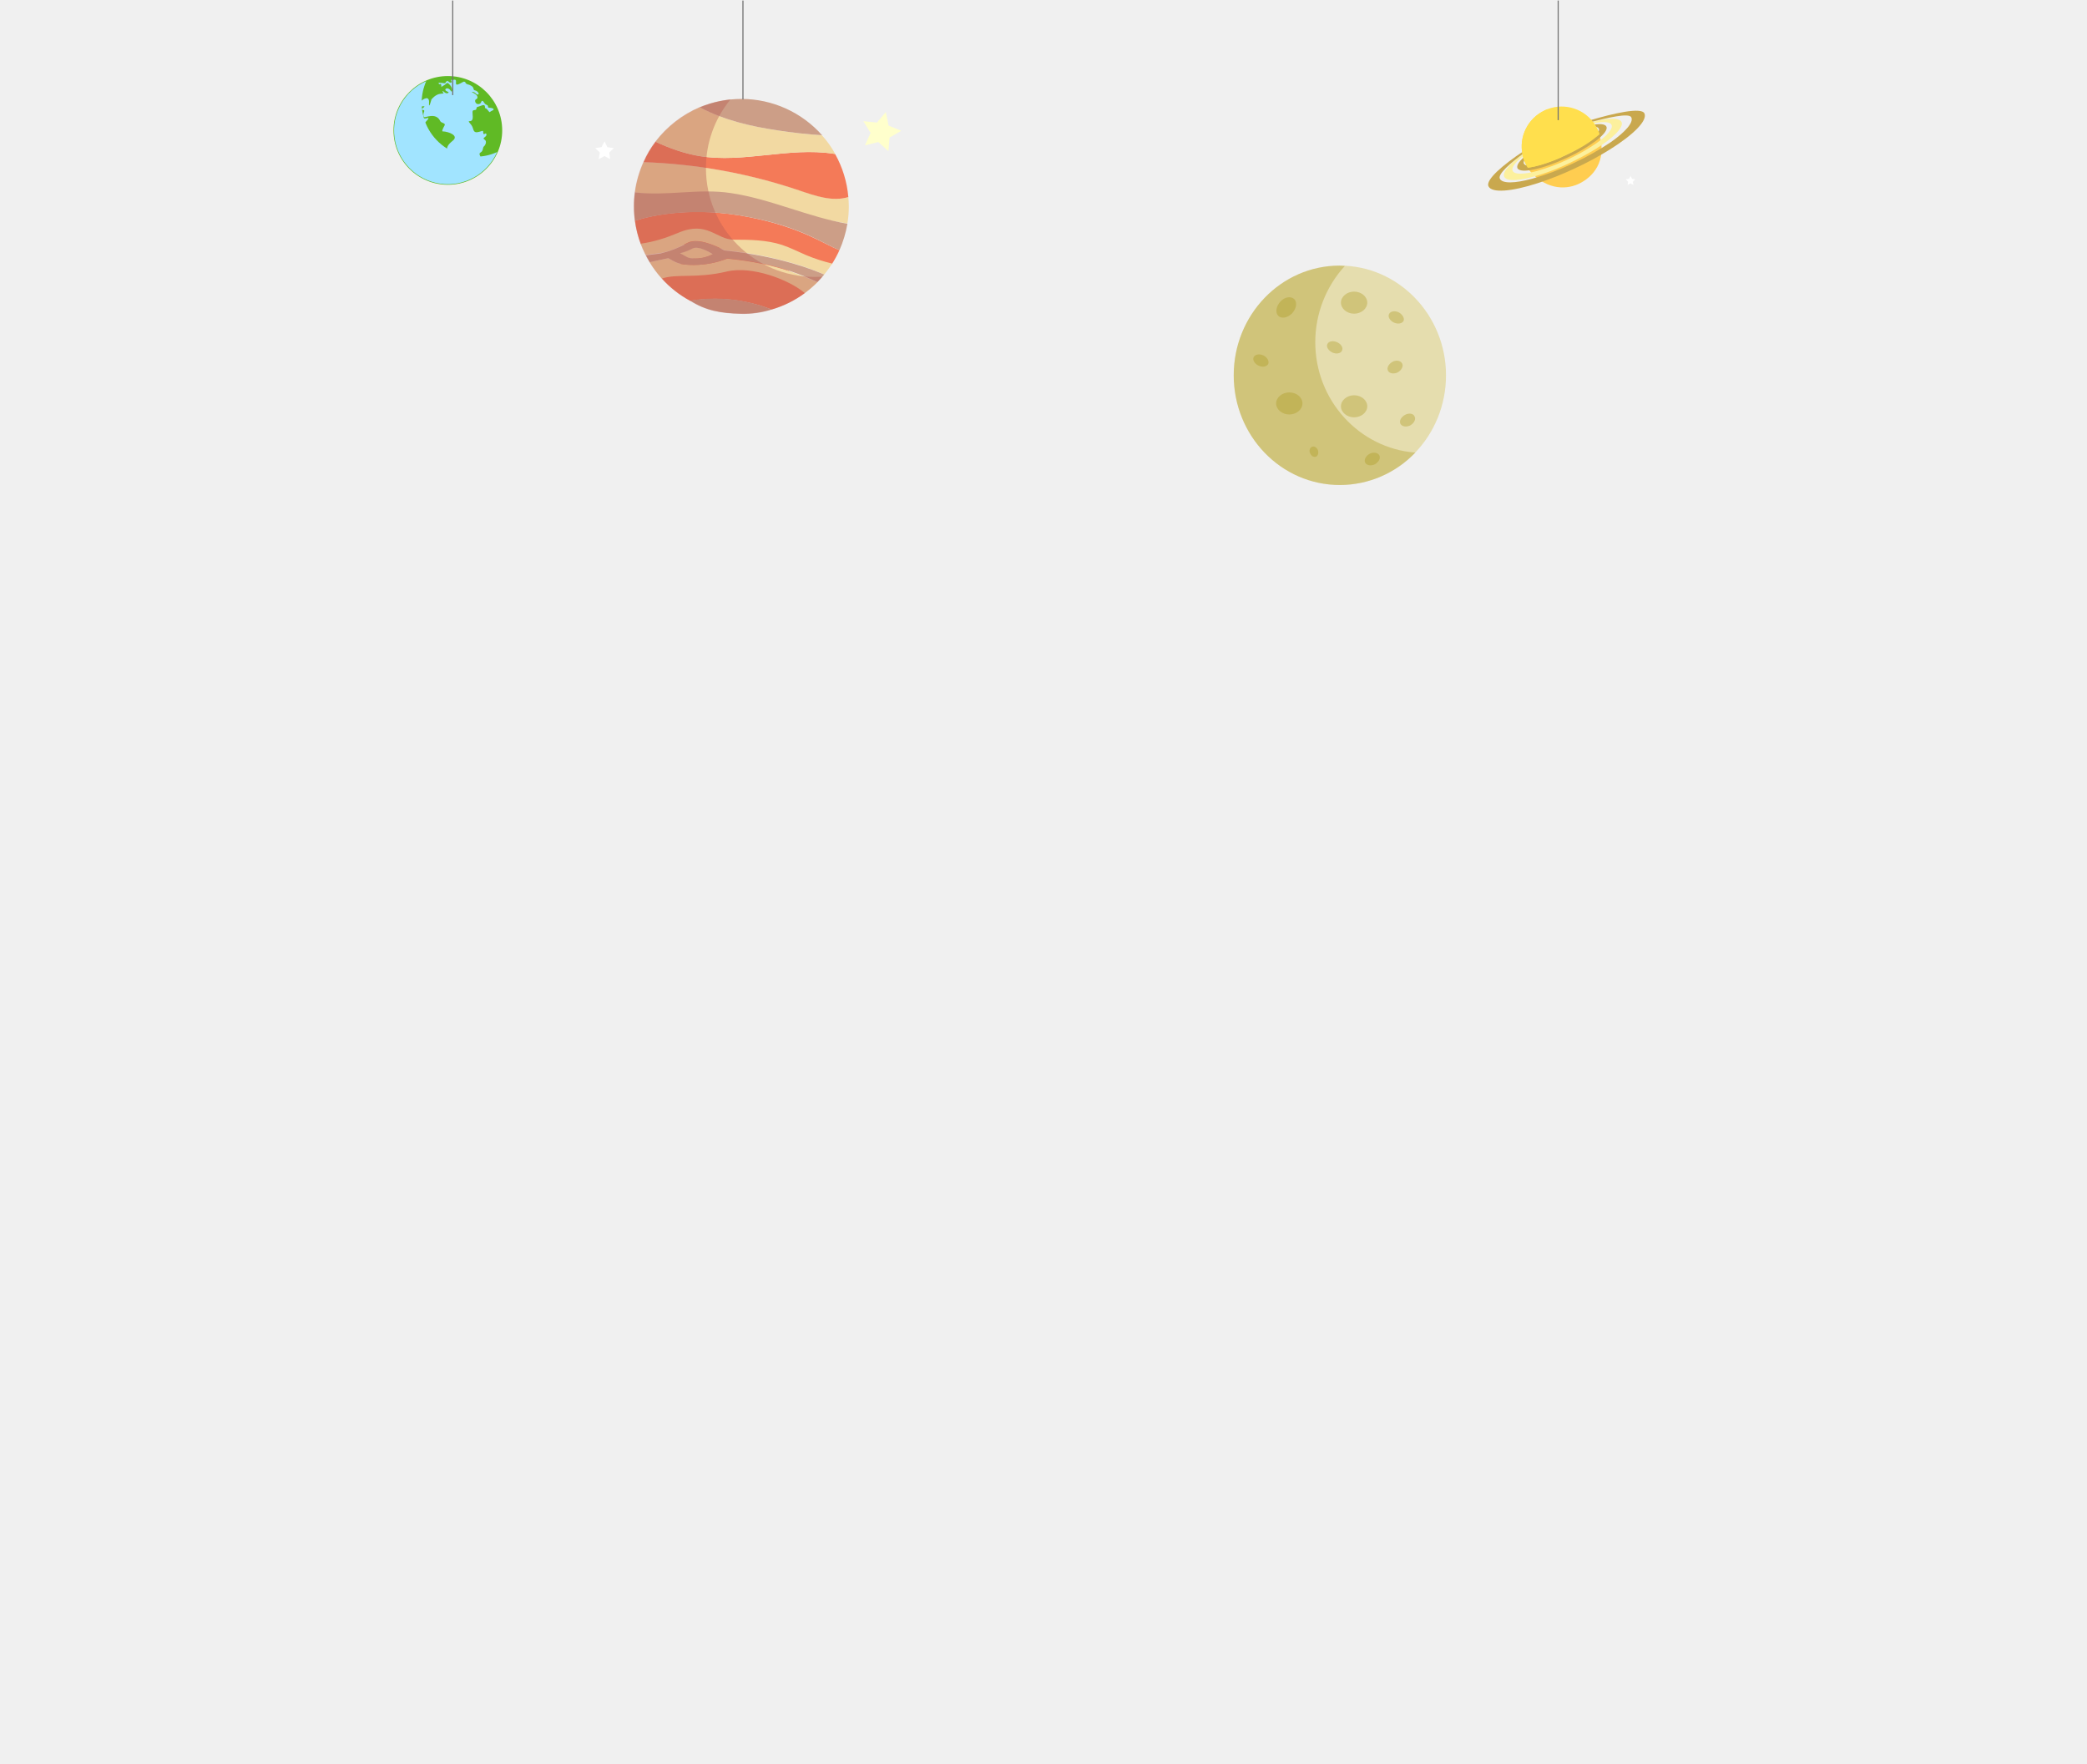
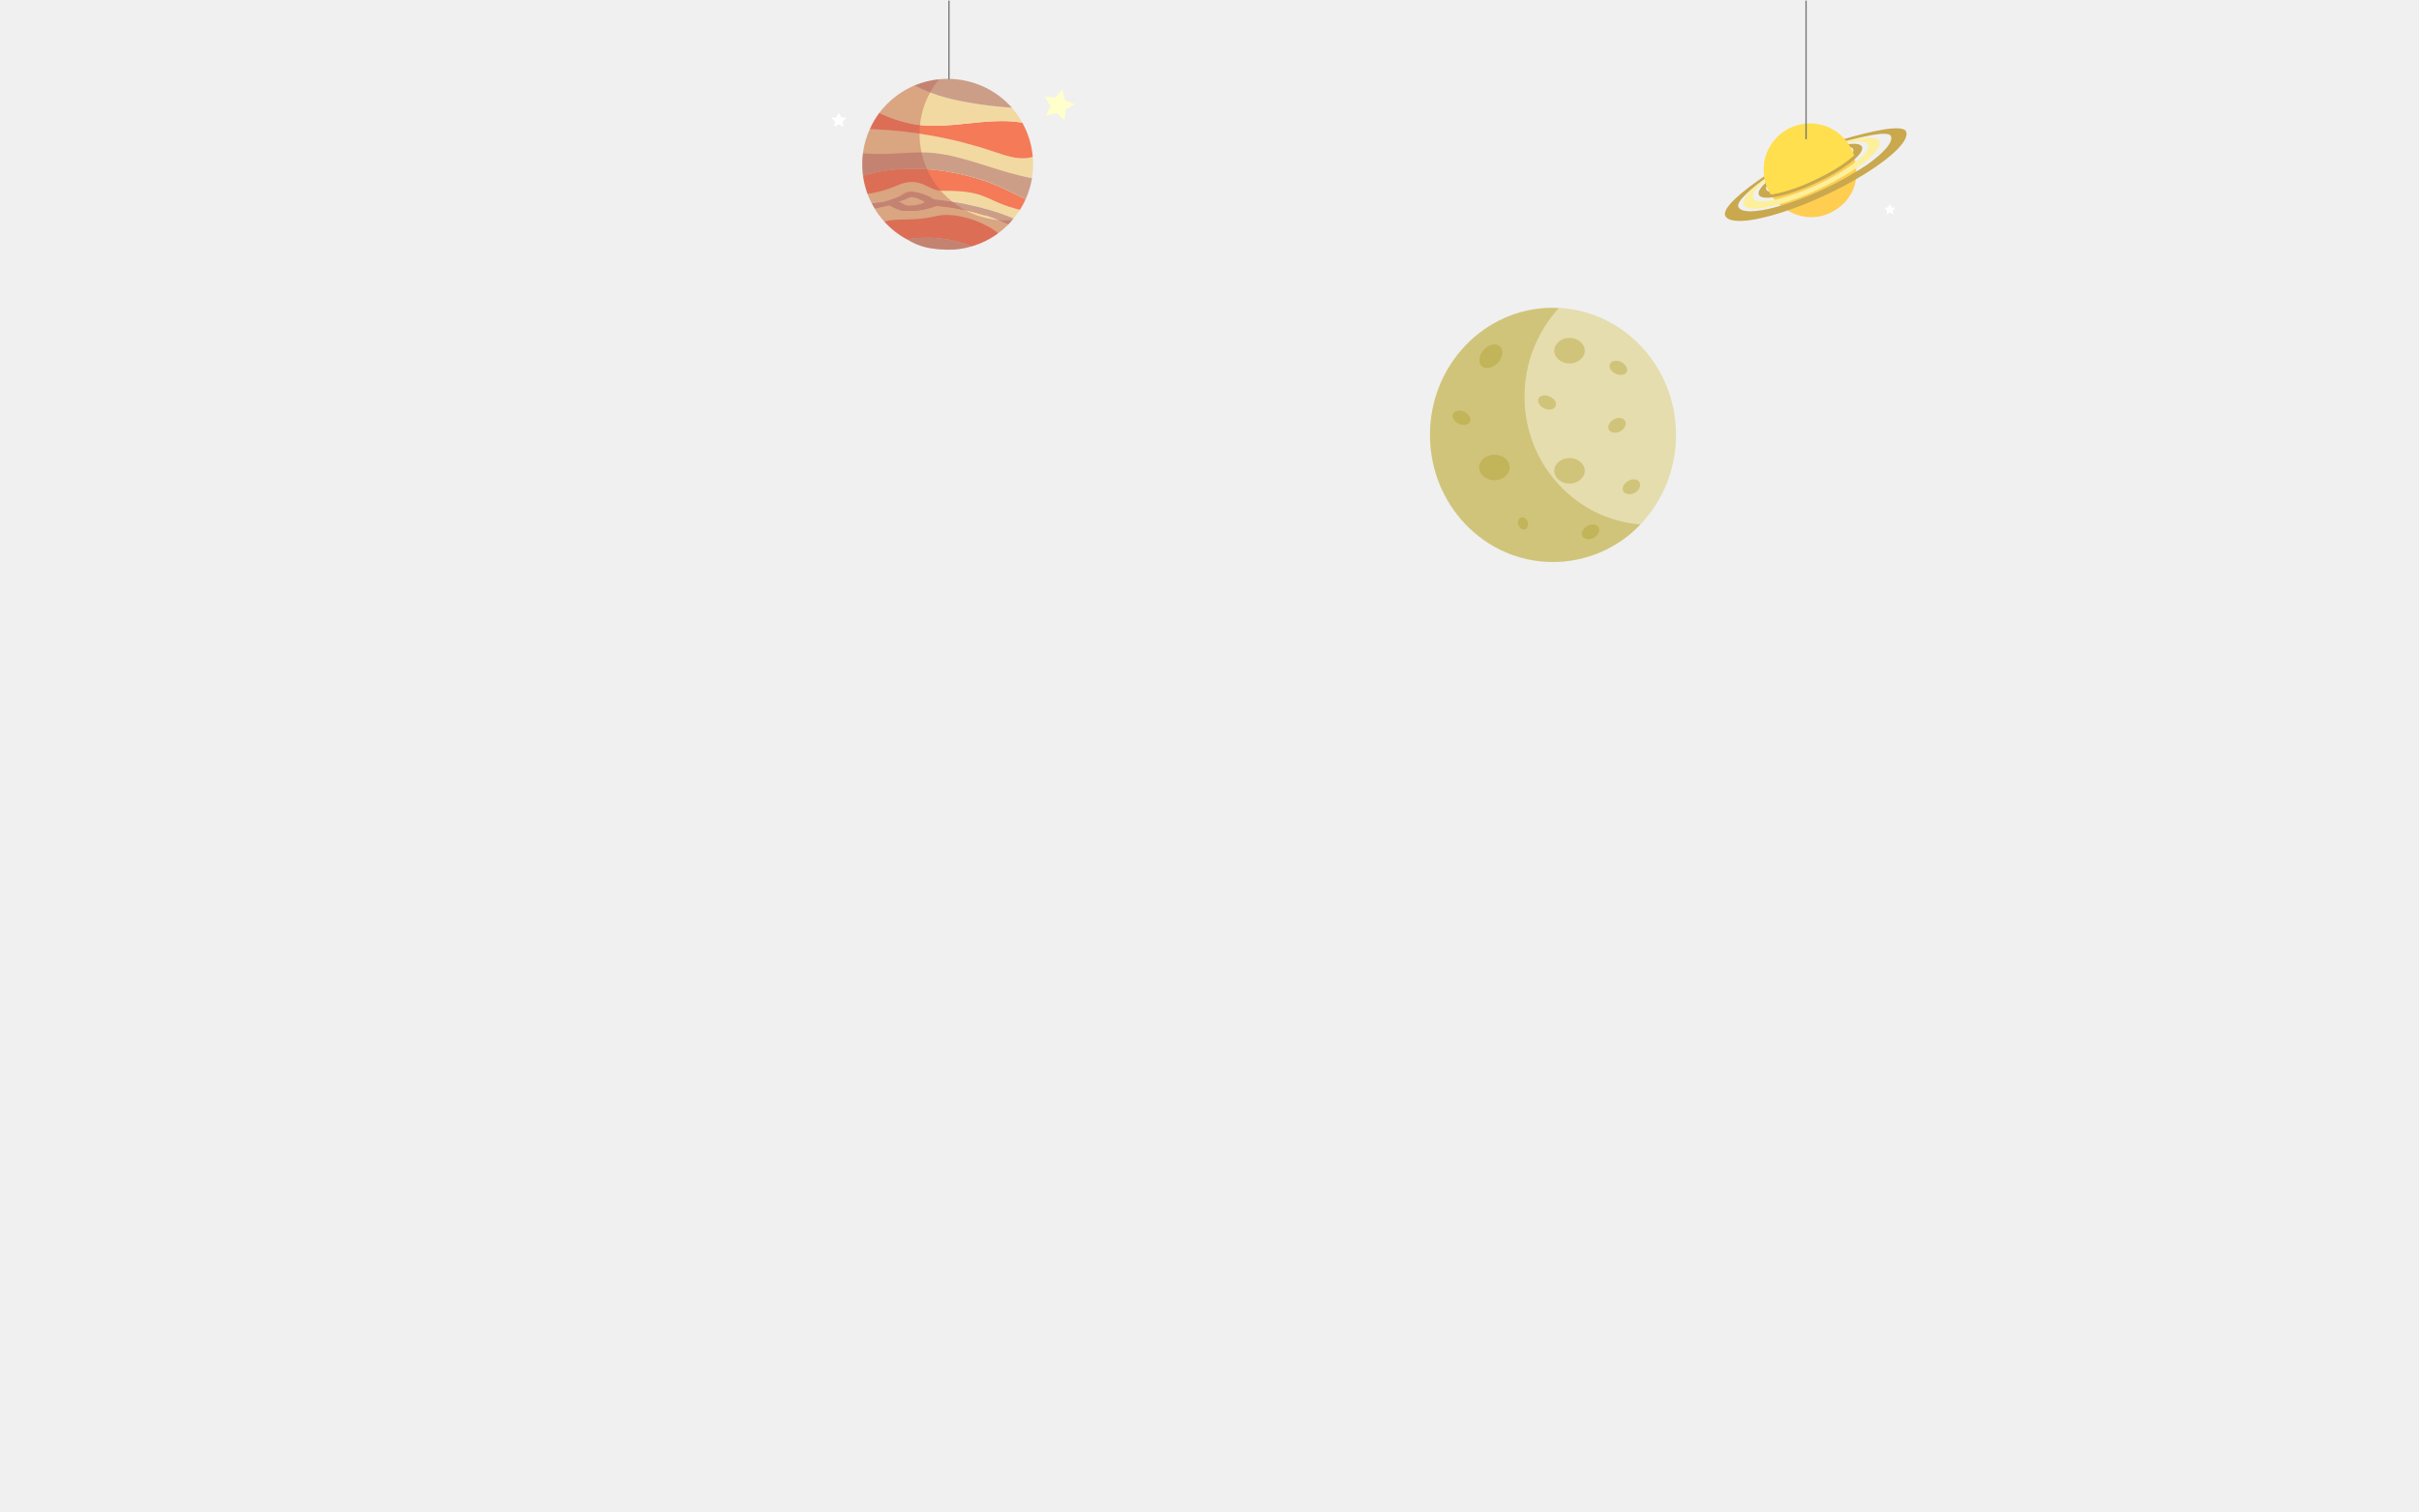
- <svg xmlns="http://www.w3.org/2000/svg" viewBox="-4350 15363 1920 1622.605">
+ <svg xmlns="http://www.w3.org/2000/svg" viewBox="-4300 15363 1920 1200">
  <defs>
    <style>
      .cls-1 {
-         clip-path: url(#clip-Screen_2-1_3);
+         clip-path: url(#clip-Screen-5-3);
      }

      .cls-2 {
        fill: #ffcd50;
      }

      .cls-3 {
        fill: #fcf09d;
      }

      .cls-4 {
        fill: #c9a84e;
      }

      .cls-5 {
        fill: #ffdf4d;
      }

      .cls-6 {
        fill: #fff;
      }

      .cls-7 {
        fill: none;
        stroke: #707070;
      }

      .cls-8 {
        fill: #f2d9a2;
      }

      .cls-9 {
        fill: #f47a58;
      }

      .cls-10 {
        fill: #cc9e87;
      }

      .cls-11 {
        fill: #ba5d54;
        opacity: 0.42;
      }

      .cls-12 {
        fill: #ffc;
      }

      .cls-13 {
-         fill: #a1e4ff;
+         fill: #e5ddae;
      }

      .cls-14 {
-         fill: #60ba25;
-       }
- 
-       .cls-15 {
-         fill: #e5ddae;
-       }
- 
-       .cls-16 {
        fill: #aa951b;
        opacity: 0.35;
      }
    </style>
-     <clipPath id="clip-Screen_2-1_3">
-       <rect x="-4350" y="15363" width="1920" height="1622.605" />
+     <clipPath id="clip-Screen-5-3">
+       <rect x="-4300" y="15363" width="1920" height="1200" />
    </clipPath>
  </defs>
-   <g id="Screen_2-1_3" data-name="Screen 2-1 – 3" class="cls-1">
-     <g id="Groupe_337" data-name="Groupe 337" transform="translate(-2980.955 15460.981)">
+   <g id="Screen-5-3" class="cls-1">
+     <g id="Groupe_337" data-name="Groupe 337" transform="translate(-2930.955 15460.981)">
      <path id="Tracé_278" data-name="Tracé 278" class="cls-2" d="M79.99,68.805C93.372,62.553,105.767,47.964,99.4,24.6A182.077,182.077,0,0,1,68.033,43.138,184.923,184.923,0,0,1,33.7,55.313C48.179,73.193,66.607,75.058,79.99,68.805Z" transform="translate(3.265 2.382)" />
      <path id="Tracé_279" data-name="Tracé 279" class="cls-3" d="M91.19,14.255c.329.329.548.768.878,1.1,10.969-2.742,18.647-2.742,20.183.548,1.645,3.51-4.059,9.982-14.26,17.112A175.772,175.772,0,0,1,71.774,47.82a179.969,179.969,0,0,1-28.191,10.53c-11.956,3.181-20.622,3.4-22.267-.11-1.536-3.291,3.4-9.214,12.5-15.905l-.329-1.316c-13.931,9.433-22.048,18.1-19.964,22.6,2.3,4.936,15.905,3.729,34.114-2.194A210.029,210.029,0,0,0,73.42,51.111,248.853,248.853,0,0,0,97.881,37.948c16.125-10.092,25.777-19.854,23.584-24.68C119.271,8.77,107.424,9.429,91.19,14.255Z" transform="translate(1.279 0.99)" />
      <path id="Tracé_280" data-name="Tracé 280" class="cls-4" d="M93.566,12.382a18.609,18.609,0,0,1,1.1,1.536c14.589-3.62,34.991-8.775,37.076-4.278,2.194,4.717-5.375,13.273-18.867,22.816A255.5,255.5,0,0,1,77.88,52.09a235.768,235.768,0,0,1-37.514,14.04c-15.905,4.278-27.423,4.607-29.617-.11-1.974-4.388,10.311-14.7,22.377-23.584-.11-.548-.329-1.207-.439-1.755C14.04,53.077-2.524,67.008.328,73.041c3.071,6.472,21.17,4.936,45.3-2.852A289.917,289.917,0,0,0,79.964,56.478a284.658,284.658,0,0,0,32.468-17.551c21.5-13.492,34.333-26.436,31.372-32.907C140.952-.013,115.065,6.02,93.566,12.382Z" transform="translate(0 0.34)" />
      <path id="Tracé_281" data-name="Tracé 281" class="cls-4" d="M91.533,15.792c.329.439.548.878.878,1.316,3.839-.219,6.362.329,7.02,1.865.768,1.645-.548,4.059-3.4,7.02C90.985,31.039,81,37.511,68.827,43.214s-23.474,9.214-30.713,9.762c-4.059.329-6.8-.219-7.569-1.865-.768-1.536.439-3.839,3.071-6.581A8.08,8.08,0,0,1,33.178,43c-6.472,5.155-9.762,9.653-8.556,12.285,1.316,2.742,7.459,2.962,16.234.987,8.117-1.755,18.318-5.375,29.178-10.421A147.538,147.538,0,0,0,96.8,30.161c7.13-5.485,10.969-10.311,9.653-13.053C105.245,14.366,99.65,14.146,91.533,15.792Z" transform="translate(2.362 1.428)" />
      <path id="Tracé_282" data-name="Tracé 282" class="cls-5" d="M98.187,21.169a29.548,29.548,0,0,0-1.755-3.181c-.329-.548-.658-.987-.987-1.536l-.658-.987L93.8,14.148A36.535,36.535,0,0,0,49.375,3.508a.107.107,0,0,0-.11.11h0A36.645,36.645,0,0,0,28.972,44.533c.11.548.219.987.329,1.536.11.439.219.768.329,1.207.219.548.329,1.1.548,1.645.439,1.1.878,2.3,1.426,3.4A33.624,33.624,0,0,0,33.8,56.27c7.788-.878,19.2-4.388,31.481-9.872h0c1.1-.548,2.3-.987,3.4-1.536,4.278-1.974,8.337-4.059,12.066-6.143a108.426,108.426,0,0,0,17.88-12.176,12.009,12.009,0,0,0,1.207-1.1A34.232,34.232,0,0,0,98.187,21.169Z" transform="translate(2.728 0)" />
      <path id="Tracé_283" data-name="Tracé 283" class="cls-5" d="M47.949,18A33.465,33.465,0,0,1,52.007,2.2a26.793,26.793,0,0,0-2.633,1.1.107.107,0,0,0-.11.11h0A36.645,36.645,0,0,0,28.972,44.321c.11.548.219.987.329,1.536.11.439.219.768.329,1.207.219.548.329,1.1.548,1.645.439,1.1.878,2.3,1.426,3.4A33.624,33.624,0,0,0,33.8,56.058c7.678-.878,18.867-4.278,31.043-9.653A32.244,32.244,0,0,1,47.949,18Z" transform="translate(2.728 0.211)" />
      <path id="Tracé_284" data-name="Tracé 284" class="cls-6" d="M119.788,58.2l1.426,2.742,2.962.439-2.194,2.194.548,2.962-2.742-1.426-2.633,1.426.439-2.962L115.4,61.381l3.071-.439Z" transform="translate(11.183 5.638)" />
    </g>
-     <line id="Ligne_21" data-name="Ligne 21" class="cls-7" y1="110" transform="translate(-2916.5 15363.5)" />
-     <g id="Groupe_340" data-name="Groupe 340" transform="translate(-3802.451 15454)">
-       <path id="Tracé_285" data-name="Tracé 285" class="cls-8" d="M168.25,52.855A498.817,498.817,0,0,0,24.972,27,100.679,100.679,0,0,0,17,54.794C82.283,62.766,147.567,72.246,212.419,83.45a94.865,94.865,0,0,0,1.293-15.728c0-3.016-.215-5.817-.431-8.618C198.63,63.628,182.9,57.81,168.25,52.855Z" transform="translate(19.628 31.173)" />
-       <path id="Tracé_286" data-name="Tracé 286" class="cls-9" d="M17,56.338a101.787,101.787,0,0,0,5.386,21.546c28.225-3.878,51.925,3.878,80.365,4.094,14.867,0,30.164.215,44.169,4.74,7.756,2.585,14.867,6.248,22.407,9.48,7.756,3.232,20.684-1.939,28.871,0a104.019,104.019,0,0,0,6.895-12.712c-15.3-6.248-35.766-21.115-82.735-30.379C70.649,42.764,32.513,51.382,17,56.338Z" transform="translate(19.628 55.7)" />
-       <path id="Tracé_287" data-name="Tracé 287" class="cls-10" d="M17.462,40.355A83.151,83.151,0,0,0,16.6,53.282a87.852,87.852,0,0,0,.862,13.143c15.513-4.74,53.649-13.358,105.358-3.232,47.185,9.049,67.438,24.131,82.735,30.379a102.742,102.742,0,0,0,7.326-24.347c-35.55-6.033-71.532-23.054-107.3-28.225C76.066,36.477,46.979,44.018,17.462,40.355Z" transform="translate(19.166 45.612)" />
-       <path id="Tracé_288" data-name="Tracé 288" class="cls-9" d="M195.22,29.288C154.5,23.04,112.7,38.122,71.979,31.443c-14-2.37-27.363-7.11-40.29-13.143A90.926,90.926,0,0,0,20.7,37.045a499.077,499.077,0,0,1,143.279,26.07c14.651,4.955,30.379,10.557,45.03,6.033a98.054,98.054,0,0,0-12.066-39.429A4.059,4.059,0,0,0,195.22,29.288Z" transform="translate(23.899 21.129)" />
-       <path id="Tracé_289" data-name="Tracé 289" class="cls-8" d="M137.622,24.715C113.491,21.052,89.144,15.45,67.383,4.031c-.215-.215-.646-.215-.862-.431A101.548,101.548,0,0,0,25.8,35.272C38.727,41.3,52.086,46.045,66.09,48.415c40.721,6.679,82.52-8.4,123.241-2.155.646,0,1.077.215,1.724.215a89.293,89.293,0,0,0-12.281-17.237C164.985,28.378,151.2,26.869,137.622,24.715Z" transform="translate(29.788 4.156)" />
-       <path id="Tracé_290" data-name="Tracé 290" class="cls-10" d="M83.051,0A99.119,99.119,0,0,0,44.7,7.756c.215.215.646.215.862.431C67.323,19.607,91.454,25.208,115.8,28.871c13.789,2.155,27.363,3.663,41.368,4.525A99.378,99.378,0,0,0,83.051,0Z" transform="translate(51.609)" />
-       <path id="Tracé_291" data-name="Tracé 291" class="cls-9" d="M28.5,89.013a97.085,97.085,0,0,0,26.07,20.468,142.7,142.7,0,0,1,74.763,7.972,96.639,96.639,0,0,0,30.595-15.082C153.68,65.744,59.957,49.369,28.5,89.013Z" transform="translate(32.905 76.242)" />
-       <path id="Tracé_292" data-name="Tracé 292" class="cls-10" d="M40.6,87.08c14.22,9.049,27.578,11.635,47.185,12.066a90.815,90.815,0,0,0,27.578-3.878A140.854,140.854,0,0,0,40.6,87.08Z" transform="translate(46.875 98.428)" />
-       <path id="Tracé_293" data-name="Tracé 293" class="cls-8" d="M47.519,64.3A46.135,46.135,0,0,1,36.1,68.606c6.679,3.016,6.248,4.74,14,4.74a34.992,34.992,0,0,0,16.159-3.878S53.552,61.065,47.519,64.3Z" transform="translate(41.68 73.38)" />
-       <path id="Tracé_294" data-name="Tracé 294" class="cls-8" d="M63.806,74.248c-13.789,0-16.159-2.155-23.485-6.248L23.3,71.663A97.806,97.806,0,0,0,34.5,86.745c14-4.74,31.457.215,59.681-6.464,23.269-5.6,57.742,7.756,71.747,19.822a128.3,128.3,0,0,0,11.635-9.911c-10.557-4.525-35.335-17.237-82.951-21.761A87.263,87.263,0,0,1,63.806,74.248Z" transform="translate(26.901 78.51)" />
-       <path id="Tracé_295" data-name="Tracé 295" class="cls-8" d="M62.16,68.572c8.834-4.955,24.562,1.724,34.258,6.679h0c50.848,5.171,82.951,18.314,91.784,22.407a109.618,109.618,0,0,0,7.326-10.126,154.888,154.888,0,0,1-23.916-7.756c-7.541-3.232-14.651-6.895-22.408-9.48-14.22-4.525-29.3-4.74-44.169-4.74-16.159,0-24.347-17.883-51.279-6.248C42.338,64.048,31.781,67.5,19.5,69.219a107.651,107.651,0,0,0,4.525,10.342l13.358-1.724C40.83,77.406,50.957,74.821,62.16,68.572Z" transform="translate(22.514 63.933)" />
-       <path id="Tracé_296" data-name="Tracé 296" class="cls-8" d="M47.519,64.3A46.135,46.135,0,0,1,36.1,68.606c6.679,3.016,6.248,4.74,14,4.74a34.992,34.992,0,0,0,16.159-3.878S53.552,61.065,47.519,64.3Z" transform="translate(41.68 73.38)" />
-       <path id="Tracé_297" data-name="Tracé 297" class="cls-10" d="M93.878,69.23h0C84.182,64.059,68.67,57.6,59.62,62.551a100.051,100.051,0,0,1-24.562,9.48L21.7,73.755c1.077,2.155,2.37,4.309,3.447,6.248L42.168,76.34c7.326,4.094,9.911,6.248,23.485,6.248a81.935,81.935,0,0,0,30.81-6.033c47.831,4.525,72.609,17.237,82.951,21.761,2.155-2.155,4.309-4.525,6.248-6.895C176.829,87.544,144.726,74.4,93.878,69.23ZM66.946,76.555c-7.972,0-7.326-1.724-14-4.74A46.135,46.135,0,0,0,64.36,67.506c6.033-3.232,18.745,5.171,18.745,5.171A34.993,34.993,0,0,1,66.946,76.555Z" transform="translate(25.054 70.17)" />
-       <path id="Tracé_298" data-name="Tracé 298" class="cls-11" d="M82.861,63.544A98.905,98.905,0,0,1,105.484.2a105.93,105.93,0,0,0-28.44,7.11A101.548,101.548,0,0,0,36.322,38.982,90.926,90.926,0,0,0,25.334,57.727a100.679,100.679,0,0,0-7.972,27.794A83.151,83.151,0,0,0,16.5,98.448a98.04,98.04,0,0,0,6.248,34.688,100.567,100.567,0,0,0,19.391,31.888,97.086,97.086,0,0,0,26.07,20.468c14.22,9.049,28.009,11.635,47.185,12.066a83.653,83.653,0,0,0,27.578-3.878A96.639,96.639,0,0,0,173.568,178.6a91.43,91.43,0,0,0,16.375-15.3c-2.155,0-4.74.215-7.11.215A100.044,100.044,0,0,1,82.861,63.544Z" transform="translate(19.05 0.231)" />
-       <path id="Tracé_299" data-name="Tracé 299" class="cls-6" d="M8.618,18.1,11.2,23.486l6.033.862-4.309,4.094.862,6.033-5.171-2.8-5.386,2.8,1.077-6.033L0,24.348l5.817-.862Z" transform="translate(0 20.898)" />
-       <path id="Tracé_300" data-name="Tracé 300" class="cls-12" d="M114.5,14,127,15.3l8.187-9.7,2.585,12.5,11.635,4.74-10.773,6.248-1.077,12.5-9.265-8.4-12.281,3.016,5.171-11.419Z" transform="translate(132.198 6.466)" />
+     <line id="Ligne_21" data-name="Ligne 21" class="cls-7" y1="110" transform="translate(-2866.5 15363.5)" />
+     <g id="Groupe_340" data-name="Groupe 340" transform="translate(-3640.074 15425.598)">
+       <path id="Tracé_285" data-name="Tracé 285" class="cls-8" d="M120.782,44.741A342.27,342.27,0,0,0,22.47,27,69.082,69.082,0,0,0,17,46.071c44.795,5.47,89.59,11.975,134.089,19.663a65.093,65.093,0,0,0,.887-10.792c0-2.07-.148-3.992-.3-5.914C141.628,52.133,130.835,48.141,120.782,44.741Z" transform="translate(8.132 12.916)" />
+       <path id="Tracé_286" data-name="Tracé 286" class="cls-9" d="M17,53.8a69.843,69.843,0,0,0,3.7,14.784C40.063,65.92,56.325,71.242,75.84,71.39c10.2,0,20.7.148,30.307,3.252,5.322,1.774,10.2,4.287,15.375,6.5,5.322,2.218,14.192-1.331,19.81,0a71.37,71.37,0,0,0,4.731-8.722c-10.5-4.287-24.541-14.488-56.77-20.845C53.812,44.483,27.644,50.4,17,53.8Z" transform="translate(8.132 23.079)" />
+       <path id="Tracé_287" data-name="Tracé 287" class="cls-10" d="M17.191,40.088a57.055,57.055,0,0,0-.591,8.87,60.281,60.281,0,0,0,.591,9.018C27.836,54.724,54,48.811,89.484,55.759c32.377,6.209,46.273,16.558,56.77,20.845A70.5,70.5,0,0,0,151.281,59.9C126.887,55.759,102.2,44.08,77.657,40.532,57.4,37.427,37.445,42.6,17.191,40.088Z" transform="translate(7.941 18.899)" />
+       <path id="Tracé_288" data-name="Tracé 288" class="cls-9" d="M140.449,25.84c-27.941-4.287-56.622,6.061-84.563,1.478A108.133,108.133,0,0,1,28.24,18.3,62.39,62.39,0,0,0,20.7,31.162,342.448,342.448,0,0,1,119.012,49.05c10.053,3.4,20.845,7.244,30.9,4.139a67.281,67.281,0,0,0-8.279-27.054A2.785,2.785,0,0,0,140.449,25.84Z" transform="translate(9.903 8.754)" />
+       <path id="Tracé_289" data-name="Tracé 289" class="cls-8" d="M102.528,18.088C85.97,15.575,69.264,11.731,54.333,3.9c-.148-.148-.444-.148-.591-.3A69.679,69.679,0,0,0,25.8,25.332,108.133,108.133,0,0,0,53.446,34.35c27.941,4.583,56.622-5.766,84.563-1.478.444,0,.739.148,1.183.148a61.27,61.27,0,0,0-8.427-11.827C121.3,20.6,111.842,19.567,102.528,18.088Z" transform="translate(12.342 1.722)" />
+       <path id="Tracé_290" data-name="Tracé 290" class="cls-10" d="M71.015,0A68.012,68.012,0,0,0,44.7,5.322c.148.148.444.148.591.3,14.932,7.835,31.49,11.679,48.2,14.192,9.462,1.478,18.775,2.513,28.385,3.1A68.189,68.189,0,0,0,71.015,0Z" transform="translate(21.384)" />
+       <path id="Tracé_291" data-name="Tracé 291" class="cls-9" d="M28.5,81.8A66.616,66.616,0,0,0,46.388,95.847a97.913,97.913,0,0,1,51.3,5.47,66.31,66.31,0,0,0,20.993-10.349C114.394,65.835,50.084,54.6,28.5,81.8Z" transform="translate(13.634 31.59)" />
+       <path id="Tracé_292" data-name="Tracé 292" class="cls-10" d="M40.6,86.506c9.757,6.209,18.923,7.983,32.377,8.279A62.313,62.313,0,0,0,91.9,92.124,96.649,96.649,0,0,0,40.6,86.506Z" transform="translate(19.422 40.783)" />
+       <path id="Tracé_293" data-name="Tracé 293" class="cls-8" d="M43.935,64.064A31.656,31.656,0,0,1,36.1,67.021c4.583,2.07,4.287,3.252,9.609,3.252A24.011,24.011,0,0,0,56.8,67.612S48.075,61.847,43.935,64.064Z" transform="translate(17.27 30.404)" />
+       <path id="Tracé_294" data-name="Tracé 294" class="cls-8" d="M51.094,72.287c-9.462,0-11.088-1.478-16.114-4.287L23.3,70.513a67.111,67.111,0,0,0,7.688,10.349c9.609-3.252,21.584.148,40.951-4.435,15.967-3.844,39.621,5.322,49.23,13.6a88.03,88.03,0,0,0,7.983-6.8c-7.244-3.1-24.245-11.827-56.918-14.932A59.876,59.876,0,0,1,51.094,72.287Z" transform="translate(11.146 32.53)" />
+       <path id="Tracé_295" data-name="Tracé 295" class="cls-8" d="M48.772,64.43c6.061-3.4,16.854,1.183,23.506,4.583h0c34.89,3.548,56.918,12.566,62.979,15.375a75.218,75.218,0,0,0,5.027-6.948,106.278,106.278,0,0,1-16.41-5.322c-5.174-2.218-10.053-4.731-15.375-6.5-9.757-3.1-20.106-3.252-30.307-3.252-11.088,0-16.706-12.271-35.186-4.287a93.13,93.13,0,0,1-23.506,6.8,73.866,73.866,0,0,0,3.1,7.1l9.166-1.183A54.9,54.9,0,0,0,48.772,64.43Z" transform="translate(9.328 26.49)" />
+       <path id="Tracé_296" data-name="Tracé 296" class="cls-8" d="M43.935,64.064A31.656,31.656,0,0,1,36.1,67.021c4.583,2.07,4.287,3.252,9.609,3.252A24.011,24.011,0,0,0,56.8,67.612S48.075,61.847,43.935,64.064Z" transform="translate(17.27 30.404)" />
+       <path id="Tracé_297" data-name="Tracé 297" class="cls-10" d="M71.226,66.577h0c-6.653-3.548-17.3-7.983-23.506-4.583a68.652,68.652,0,0,1-16.854,6.5L21.7,69.682c.739,1.478,1.626,2.957,2.365,4.287l11.679-2.513c5.027,2.809,6.8,4.287,16.114,4.287A56.221,56.221,0,0,0,73,71.6c32.82,3.1,49.821,11.827,56.918,14.932,1.478-1.478,2.957-3.1,4.287-4.731C128.144,79.143,106.116,70.125,71.226,66.577ZM52.746,71.6c-5.47,0-5.027-1.183-9.609-3.252a31.656,31.656,0,0,0,7.835-2.957c4.139-2.218,12.862,3.548,12.862,3.548A24.011,24.011,0,0,1,52.746,71.6Z" transform="translate(10.381 29.074)" />
+       <path id="Tracé_298" data-name="Tracé 298" class="cls-11" d="M62.034,43.664A67.865,67.865,0,0,1,77.557.2,72.685,72.685,0,0,0,58.043,5.079,69.679,69.679,0,0,0,30.1,26.811a62.39,62.39,0,0,0-7.54,12.862,69.082,69.082,0,0,0-5.47,19.071,57.055,57.055,0,0,0-.591,8.87,67.272,67.272,0,0,0,4.287,23.8A69.005,69.005,0,0,0,34.093,113.3a66.617,66.617,0,0,0,17.888,14.045c9.757,6.209,19.219,7.983,32.377,8.279a57.4,57.4,0,0,0,18.923-2.661,66.31,66.31,0,0,0,20.993-10.349,62.736,62.736,0,0,0,11.236-10.5c-1.478,0-3.252.148-4.879.148A68.646,68.646,0,0,1,62.034,43.664Z" transform="translate(7.893 0.096)" />
+       <path id="Tracé_299" data-name="Tracé 299" class="cls-6" d="M5.914,18.1l1.774,3.7,4.139.591L8.87,25.2l.591,4.139L5.914,27.414l-3.7,1.922L2.957,25.2,0,22.387,3.992,21.8Z" transform="translate(0 8.659)" />
+       <path id="Tracé_300" data-name="Tracé 300" class="cls-12" d="M114.5,11.366l8.575.887L128.692,5.6l1.774,8.575,7.983,3.252-7.392,4.287-.739,8.575-6.357-5.766-8.427,2.07,3.548-7.835Z" transform="translate(54.775 2.679)" />
    </g>
-     <g id="Groupe_342" data-name="Groupe 342" transform="translate(-3987.982 15432.959)">
-       <circle id="Ellipse_67" data-name="Ellipse 67" class="cls-13" cx="49.5" cy="49.5" r="49.5" transform="translate(-20.018 50.044) rotate(-45)" />
-       <path id="Tracé_301" data-name="Tracé 301" class="cls-14" d="M50,0a50,50,0,1,0,50,50A50.018,50.018,0,0,0,50,0Zm0,97.4a47.338,47.338,0,0,1-24.2-88,3.173,3.173,0,0,0,2,.6s.9,0-4.9,4.5-5.3,10.8-3.4,6.9c1.8-4,3.4-2.5.5,3.1s1.5,3.8,3,7.3c1.5,3.4,2.1-.7,2.8,5.8a4.644,4.644,0,0,0,5.1,1.1c3.3-1.1-.5,2.9-4,6.2-3.4,3.3-2.4,4.3-.5,6.3,1.8,2,2.5,3.6.9,5.8s2.5,2.9,3.6,4.2.9,5.4-1.6,7.3c-2.5,1.8,1.3,5.8.7,11.4-.5,5.6-.4,8,2.2,8.3,2.6.4-.3-4.9.7-7.3,1.1-2.4,2.4,1.6,4.9-4.7,0,0,4.5,1.1,6.5-5.8,0,0,4-.5,4.7-2.7s-.2-3.6,5.6-8.3-4-8.3-9.2-8.5c0,0-1.9.8,1.5-5.3,1.5-2.6-2.9-2-4-4.3-1.1-2.4-3.6-5.1-8.7-4.5-5.1.5-6.5,2.4-6.7-.7s2.2-4.5-.4-4.9c-2.5-.4-1.3-.5,1.5-3.1a2.626,2.626,0,0,0-3.3.5c-1.6,1.6-4.5-.9-1.1-4.5,3.5-3.6,8.9-6.4,8.5.5s2.2-3.1,2.2-3.1,3.8-4.9,8.5-5.2c4.7-.4,1.8-.5,1.8-2.2,0-1.6,2.2,2.7,4.8,1.6s-2.8-1.5-2.3-3.3,3.6-1.3,4.9,1.1,2.7-1.3-.5-5.1c-3.3-3.8-2.7-1.4-5.8.2s-1.8,2.5-2.4-.2c-.5-2.7-.7.2-2.2-1.3s2.6-.8,4.7-.5c2.2.2,1.6-1.3,1.6-1.3l2-.9s1.4,2,3,1.6-1.1-2.9.5-2.5,3.8-1.1,4,1.1-1.3,5.1,4.7,1.8a15.176,15.176,0,0,1,2.6-1.3c.4.1.8.3,1.2.4A1.9,1.9,0,0,0,66.9,7c2.4,1.4,1.6.2,4.7,2s1.1,3.8,3.4,4.2c2.4.4,4.5,3.6,2.7,3.8s-2-2-4.7-2.4,1.1.9,2.9,2.5,1.8,3.6,0,4.3c-1.8.8-.5,4.9,2.5,4.4s1.9-3.6,3.5-2.9,1.1,2.5,3.8,3.6-.4,2.5,2.9,2.7,4.9,1.5,2,2.7c-2.9,1.3-1.4,2.4-4-.7-2.5-3.1-2.3-.1-2.5-3.1s-4.3-.2-6.5.2-.4,2.5-2.4,2.9-2.9-.2-2.4,4.5-.7,5.8-2.9,5.8,1.8,2.5,2.9,5.8,1.3,5.3,6,4,3.3-1.3,3.8,1.3c.5,2.5,2.5-1.5,2.9,1.1.4,2.5-4.5,3.1-1.8,4.7s.7,5.4-.5,6.3c-1.3.9-.4,4.2-3.1,5.6-2.7,1.5,1.3,4-.4,5.6-1.6,1.6-6,3.6-4.4,7.6s1.6,1.6,5.1-1.3c3.4-2.9,6.3-7.8,8-7.6a1.863,1.863,0,0,1,1.2.9A46.628,46.628,0,0,1,50,97.4Z" />
-       <path id="Tracé_302" data-name="Tracé 302" class="cls-13" d="M75.4,74.2A49.538,49.538,0,0,1,30.1,4.7,49.486,49.486,0,1,0,95.3,69.9,47.076,47.076,0,0,1,75.4,74.2Z" />
-     </g>
-     <line id="Ligne_23" data-name="Ligne 23" class="cls-7" y1="87" transform="translate(-3933.5 15363.5)" />
-     <line id="Ligne_22" data-name="Ligne 22" class="cls-7" y1="91" transform="translate(-3666.5 15363.5)" />
-     <g id="Groupe_338" data-name="Groupe 338" transform="translate(-3215.002 15607.34)">
-       <path id="Tracé_265" data-name="Tracé 265" class="cls-15" d="M97.647,0C43.581,0,0,45.219,0,100.923S43.581,201.847,97.647,201.847s97.647-45.219,97.647-100.923S151.385,0,97.647,0Z" transform="translate(0 0)" />
-       <path id="Tracé_266" data-name="Tracé 266" class="cls-16" d="M42.224,36.4C35.67,36.4,30.1,40.987,30.1,46.558s5.57,10.158,12.124,10.158,12.124-4.587,12.124-10.158S48.777,36.4,42.224,36.4Z" transform="translate(68.53 82.873)" />
-       <path id="Tracé_267" data-name="Tracé 267" class="cls-16" d="M28.855,53.781c-1.311-2.621-3.6-3.6-5.57-2.621s-2.621,3.932-1.311,6.226c1.311,2.621,3.6,3.6,5.57,2.621C29.183,59.024,29.838,56.4,28.855,53.781Z" transform="translate(48.476 115.626)" />
-       <path id="Tracé_268" data-name="Tracé 268" class="cls-16" d="M24.024,35.6C17.47,35.6,11.9,40.187,11.9,45.758s5.57,10.158,12.124,10.158,12.124-4.587,12.124-10.158S30.905,35.6,24.024,35.6Z" transform="translate(27.093 81.052)" />
-       <path id="Tracé_269" data-name="Tracé 269" class="cls-16" d="M42.224,7.3C35.67,7.3,30.1,11.887,30.1,17.458s5.57,10.158,12.124,10.158,12.124-4.587,12.124-10.158S48.777,7.3,42.224,7.3Z" transform="translate(68.53 16.62)" />
-       <path id="Tracé_270" data-name="Tracé 270" class="cls-16" d="M15.657,12.872c-3.932,4.26-4.915,10.158-1.966,13.107s8.52,1.966,12.779-2.294c3.932-4.26,4.915-10.158,1.966-13.107C25.16,7.629,19.59,8.612,15.657,12.872Z" transform="translate(27.268 20.223)" />
-       <path id="Tracé_271" data-name="Tracé 271" class="cls-16" d="M41.443,53.421c-3.6,1.966-5.57,5.57-4.26,8.192s5.243,3.277,8.847,1.638c3.6-1.966,5.57-5.57,4.26-8.192S45.047,51.782,41.443,53.421Z" transform="translate(83.728 119.591)" />
-       <path id="Tracé_272" data-name="Tracé 272" class="cls-16" d="M47.843,27.721c-3.6,1.966-5.57,5.57-4.26,8.192s5.243,3.277,8.847,1.638c3.6-1.966,5.57-5.57,4.26-8.192S51.447,25.755,47.843,27.721Z" transform="translate(98.299 60.751)" />
-       <path id="Tracé_273" data-name="Tracé 273" class="cls-16" d="M51.343,42.681c-3.6,1.966-5.57,5.57-4.26,8.192s5.243,3.277,8.847,1.638c3.6-1.966,5.57-5.57,4.26-8.192C59.207,41.37,54.947,40.715,51.343,42.681Z" transform="translate(106.268 94.614)" />
-       <path id="Tracé_274" data-name="Tracé 274" class="cls-16" d="M35.406,22.121c-3.6-1.638-7.536-.983-8.847,1.638s.983,6.226,4.587,7.864,7.536.983,8.847-1.638S39.338,23.759,35.406,22.121Z" transform="translate(59.619 48.329)" />
-       <path id="Tracé_275" data-name="Tracé 275" class="cls-16" d="M52.706,13.721c-3.6-1.638-7.536-.983-8.847,1.638s.983,6.226,4.587,7.864,7.536.983,8.847-1.638C58.277,19.291,56.31,15.687,52.706,13.721Z" transform="translate(99.007 29.205)" />
-       <path id="Tracé_276" data-name="Tracé 276" class="cls-16" d="M14.706,25.821c-3.6-1.638-7.536-.983-8.847,1.638s.983,6.226,4.587,7.864,7.536.983,8.847-1.638C20.277,31.063,18.31,27.459,14.706,25.821Z" transform="translate(12.491 56.753)" />
-       <path id="Tracé_277" data-name="Tracé 277" class="cls-16" d="M75.037,70.45A103.882,103.882,0,0,1,102.234.328C100.6.328,98.957,0,97.319,0,43.581,0,0,45.219,0,100.923S43.581,201.847,97.647,201.847a96.272,96.272,0,0,0,69.467-29.818C115.669,168.1,75.037,124.188,75.037,70.45Z" transform="translate(0 0)" />
+     <line id="Ligne_22" data-name="Ligne 22" class="cls-7" y1="62.441" transform="translate(-3546.79 15363.5)" />
+     <g id="Groupe_338" data-name="Groupe 338" transform="translate(-3165.002 15607.34)">
+       <path id="Tracé_265" data-name="Tracé 265" class="cls-13" d="M97.647,0C43.581,0,0,45.219,0,100.923S43.581,201.847,97.647,201.847s97.647-45.219,97.647-100.923S151.385,0,97.647,0Z" transform="translate(0 0)" />
+       <path id="Tracé_266" data-name="Tracé 266" class="cls-14" d="M42.224,36.4C35.67,36.4,30.1,40.987,30.1,46.558s5.57,10.158,12.124,10.158,12.124-4.587,12.124-10.158S48.777,36.4,42.224,36.4Z" transform="translate(68.53 82.873)" />
+       <path id="Tracé_267" data-name="Tracé 267" class="cls-14" d="M28.855,53.781c-1.311-2.621-3.6-3.6-5.57-2.621s-2.621,3.932-1.311,6.226c1.311,2.621,3.6,3.6,5.57,2.621C29.183,59.024,29.838,56.4,28.855,53.781Z" transform="translate(48.476 115.626)" />
+       <path id="Tracé_268" data-name="Tracé 268" class="cls-14" d="M24.024,35.6C17.47,35.6,11.9,40.187,11.9,45.758s5.57,10.158,12.124,10.158,12.124-4.587,12.124-10.158S30.905,35.6,24.024,35.6Z" transform="translate(27.093 81.052)" />
+       <path id="Tracé_269" data-name="Tracé 269" class="cls-14" d="M42.224,7.3C35.67,7.3,30.1,11.887,30.1,17.458s5.57,10.158,12.124,10.158,12.124-4.587,12.124-10.158S48.777,7.3,42.224,7.3Z" transform="translate(68.53 16.62)" />
+       <path id="Tracé_270" data-name="Tracé 270" class="cls-14" d="M15.657,12.872c-3.932,4.26-4.915,10.158-1.966,13.107s8.52,1.966,12.779-2.294c3.932-4.26,4.915-10.158,1.966-13.107C25.16,7.629,19.59,8.612,15.657,12.872Z" transform="translate(27.268 20.223)" />
+       <path id="Tracé_271" data-name="Tracé 271" class="cls-14" d="M41.443,53.421c-3.6,1.966-5.57,5.57-4.26,8.192s5.243,3.277,8.847,1.638c3.6-1.966,5.57-5.57,4.26-8.192S45.047,51.782,41.443,53.421Z" transform="translate(83.728 119.591)" />
+       <path id="Tracé_272" data-name="Tracé 272" class="cls-14" d="M47.843,27.721c-3.6,1.966-5.57,5.57-4.26,8.192s5.243,3.277,8.847,1.638c3.6-1.966,5.57-5.57,4.26-8.192S51.447,25.755,47.843,27.721Z" transform="translate(98.299 60.751)" />
+       <path id="Tracé_273" data-name="Tracé 273" class="cls-14" d="M51.343,42.681c-3.6,1.966-5.57,5.57-4.26,8.192s5.243,3.277,8.847,1.638c3.6-1.966,5.57-5.57,4.26-8.192C59.207,41.37,54.947,40.715,51.343,42.681Z" transform="translate(106.268 94.614)" />
+       <path id="Tracé_274" data-name="Tracé 274" class="cls-14" d="M35.406,22.121c-3.6-1.638-7.536-.983-8.847,1.638s.983,6.226,4.587,7.864,7.536.983,8.847-1.638S39.338,23.759,35.406,22.121Z" transform="translate(59.619 48.329)" />
+       <path id="Tracé_275" data-name="Tracé 275" class="cls-14" d="M52.706,13.721c-3.6-1.638-7.536-.983-8.847,1.638s.983,6.226,4.587,7.864,7.536.983,8.847-1.638C58.277,19.291,56.31,15.687,52.706,13.721Z" transform="translate(99.007 29.205)" />
+       <path id="Tracé_276" data-name="Tracé 276" class="cls-14" d="M14.706,25.821c-3.6-1.638-7.536-.983-8.847,1.638s.983,6.226,4.587,7.864,7.536.983,8.847-1.638C20.277,31.063,18.31,27.459,14.706,25.821Z" transform="translate(12.491 56.753)" />
+       <path id="Tracé_277" data-name="Tracé 277" class="cls-14" d="M75.037,70.45A103.882,103.882,0,0,1,102.234.328C100.6.328,98.957,0,97.319,0,43.581,0,0,45.219,0,100.923S43.581,201.847,97.647,201.847a96.272,96.272,0,0,0,69.467-29.818C115.669,168.1,75.037,124.188,75.037,70.45Z" transform="translate(0 0)" />
    </g>
  </g>
</svg>
